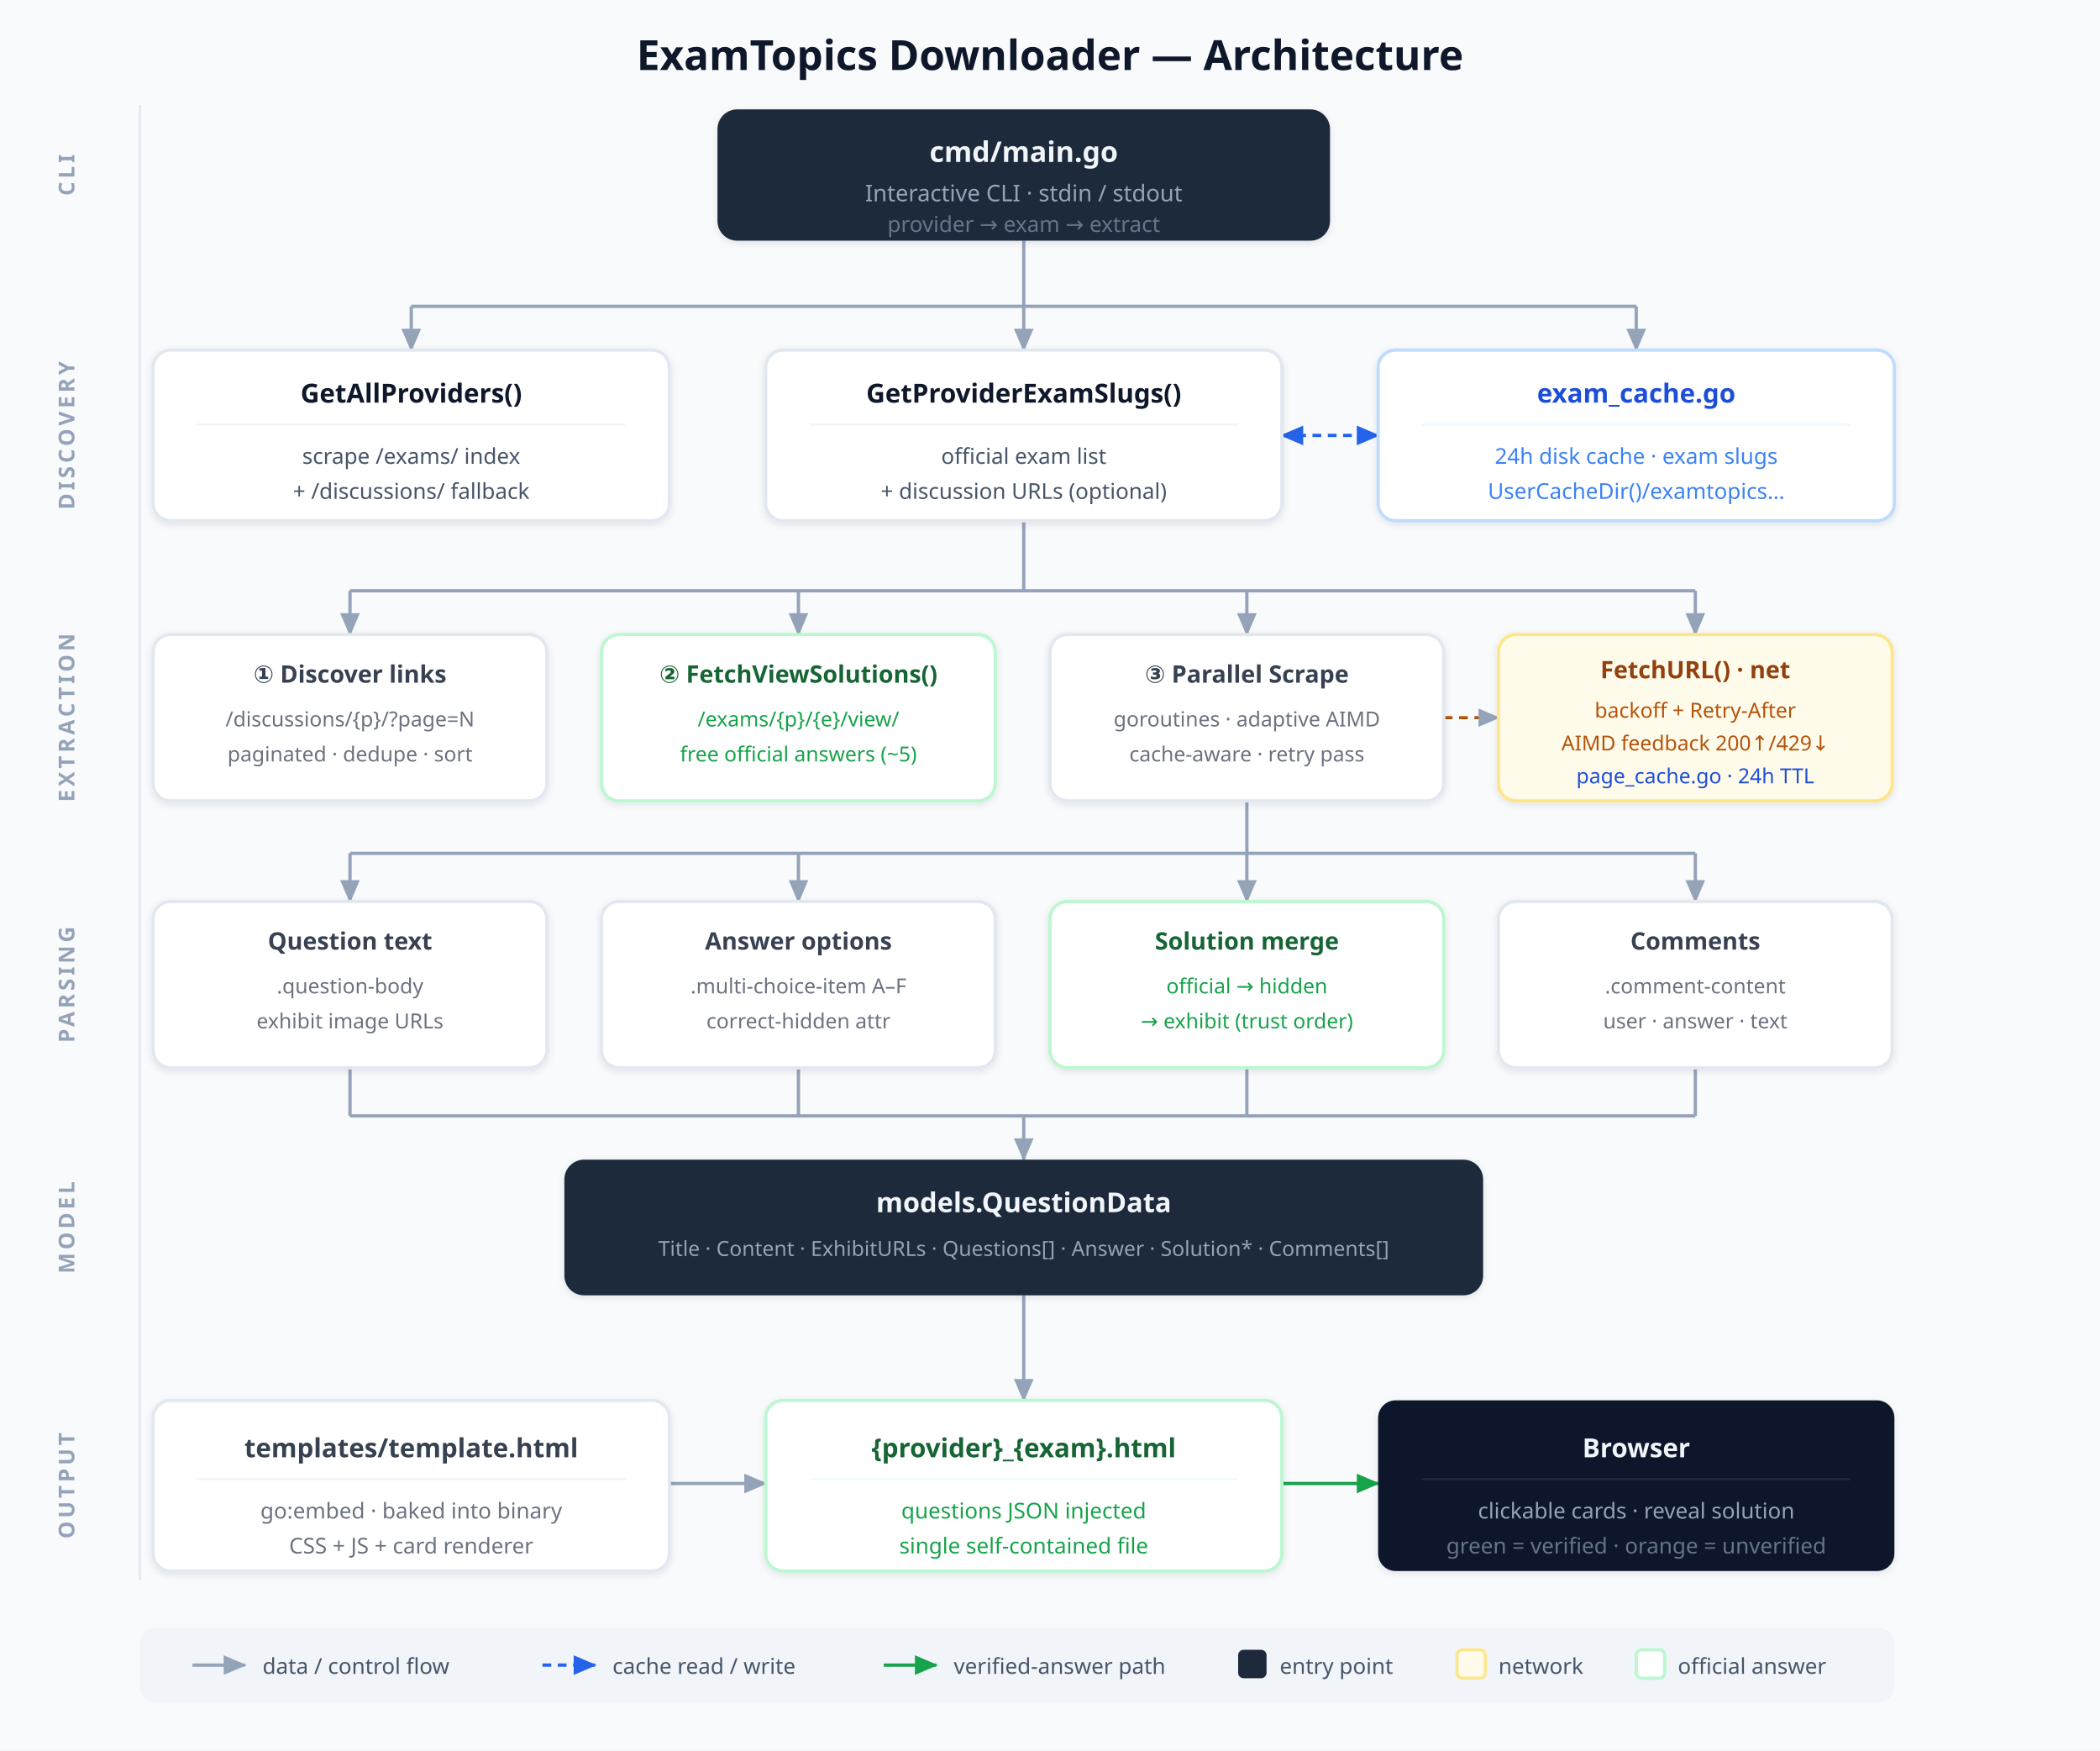
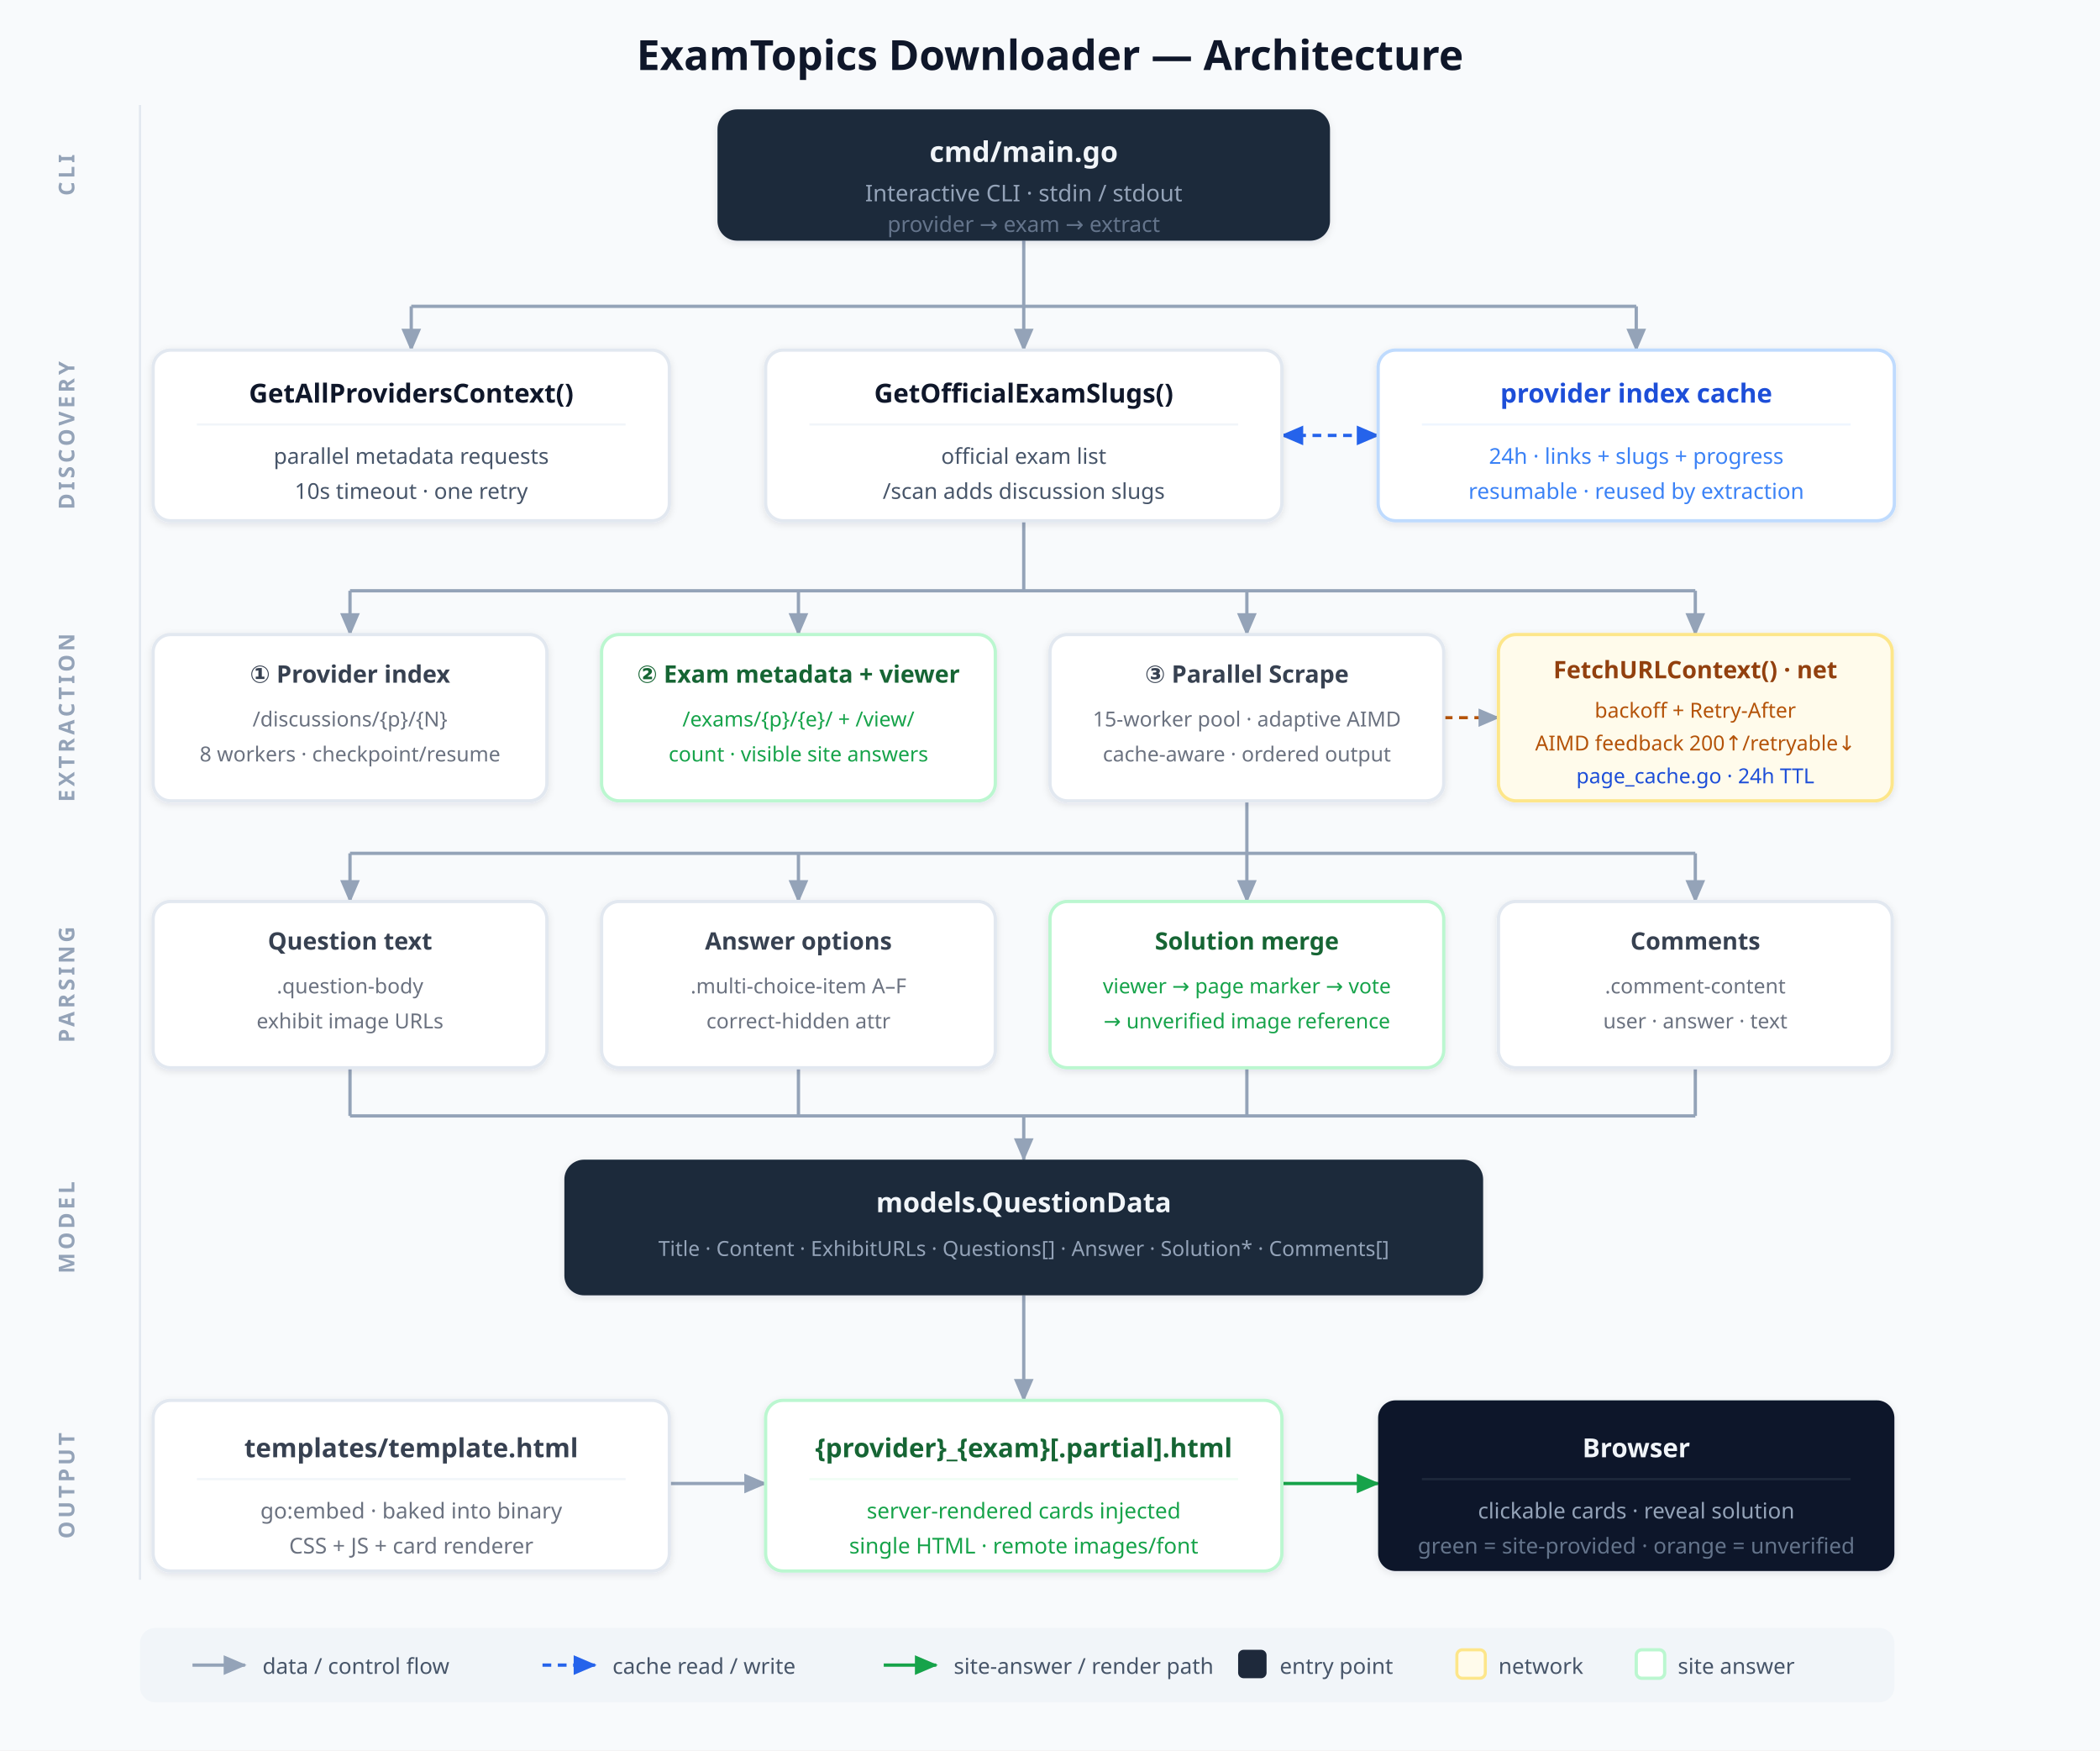
<svg xmlns="http://www.w3.org/2000/svg" viewBox="0 0 960 800" font-family="'Segoe UI', system-ui, sans-serif">
  <defs>
    <marker id="arrow" markerWidth="9" markerHeight="9" refX="6.5" refY="3" orient="auto">
      <path d="M0,0 L0,6 L7,3 z" fill="#94a3b8" />
    </marker>
    <marker id="arrow-green" markerWidth="9" markerHeight="9" refX="6.5" refY="3" orient="auto">
      <path d="M0,0 L0,6 L7,3 z" fill="#16a34a" />
    </marker>
    <marker id="arrow-blue" markerWidth="9" markerHeight="9" refX="6.5" refY="3" orient="auto">
      <path d="M0,0 L0,6 L7,3 z" fill="#2563eb" />
    </marker>
    <marker id="arrow-blue-start" markerWidth="9" markerHeight="9" refX="0.5" refY="3" orient="auto">
      <path d="M7,0 L7,6 L0,3 z" fill="#2563eb" />
    </marker>
    <filter id="shadow" x="-6%" y="-6%" width="112%" height="112%">
      <feDropShadow dx="0" dy="1" stdDeviation="1.6" flood-color="#0f172a" flood-opacity="0.10" />
    </filter>
  </defs>
  <rect width="960" height="800" fill="#f8fafc" />
  <text x="480" y="32" text-anchor="middle" font-size="19" font-weight="700" fill="#0f172a">ExamTopics Downloader — Architecture</text>
  <line x1="64" y1="48" x2="64" y2="722" stroke="#e2e8f0" stroke-width="1" />
  <text x="34" y="80" transform="rotate(-90 34 80)" text-anchor="middle" font-size="10" font-weight="700" letter-spacing="1.5" fill="#94a3b8">CLI</text>
  <text x="34" y="199" transform="rotate(-90 34 199)" text-anchor="middle" font-size="10" font-weight="700" letter-spacing="1.5" fill="#94a3b8">DISCOVERY</text>
  <text x="34" y="328" transform="rotate(-90 34 328)" text-anchor="middle" font-size="10" font-weight="700" letter-spacing="1.5" fill="#94a3b8">EXTRACTION</text>
  <text x="34" y="450" transform="rotate(-90 34 450)" text-anchor="middle" font-size="10" font-weight="700" letter-spacing="1.5" fill="#94a3b8">PARSING</text>
  <text x="34" y="561" transform="rotate(-90 34 561)" text-anchor="middle" font-size="10" font-weight="700" letter-spacing="1.5" fill="#94a3b8">MODEL</text>
  <text x="34" y="679" transform="rotate(-90 34 679)" text-anchor="middle" font-size="10" font-weight="700" letter-spacing="1.5" fill="#94a3b8">OUTPUT</text>
  <g fill="none" stroke="#94a3b8" stroke-width="1.5">
    <path d="M468,110 V140" />
    <path d="M188,140 H748" />
    <path d="M188,140 V160" marker-end="url(#arrow)" />
    <path d="M468,140 V160" marker-end="url(#arrow)" />
    <path d="M748,140 V160" marker-end="url(#arrow)" />
    <path d="M468,238 V270" />
    <path d="M160,270 H775" />
    <path d="M160,270 V290" marker-end="url(#arrow)" />
    <path d="M365,270 V290" marker-end="url(#arrow)" />
    <path d="M570,270 V290" marker-end="url(#arrow)" />
    <path d="M775,270 V290" marker-end="url(#arrow)" />
    <path d="M570,366 V390" />
    <path d="M160,390 H775" />
    <path d="M160,390 V412" marker-end="url(#arrow)" />
    <path d="M365,390 V412" marker-end="url(#arrow)" />
    <path d="M570,390 V412" marker-end="url(#arrow)" />
    <path d="M775,390 V412" marker-end="url(#arrow)" />
    <path d="M160,488 V510" />
    <path d="M365,488 V510" />
    <path d="M570,488 V510" />
    <path d="M775,488 V510" />
    <path d="M160,510 H775" />
    <path d="M468,510 V530" marker-end="url(#arrow)" />
    <path d="M468,592 V640" marker-end="url(#arrow)" />
    <path d="M306,678 H350" marker-end="url(#arrow)" />
  </g>
  <path d="M586,199 H630" fill="none" stroke="#2563eb" stroke-width="1.5" stroke-dasharray="4,3" marker-end="url(#arrow-blue)" marker-start="url(#arrow-blue-start)" />
  <path d="M660,328 H685" fill="none" stroke="#b45309" stroke-width="1.4" stroke-dasharray="4,3" marker-end="url(#arrow)" />
  <path d="M586,678 H630" fill="none" stroke="#16a34a" stroke-width="1.5" marker-end="url(#arrow-green)" />
  <rect x="328" y="50" width="280" height="60" rx="9" fill="#1e293b" filter="url(#shadow)" />
  <text x="468" y="74" text-anchor="middle" font-size="13" font-weight="600" fill="#f1f5f9">cmd/main.go</text>
  <text x="468" y="92" text-anchor="middle" font-size="10.5" fill="#94a3b8">Interactive CLI · stdin / stdout</text>
  <text x="468" y="106" text-anchor="middle" font-size="10" fill="#64748b">provider → exam → extract</text>
  <rect x="70" y="160" width="236" height="78" rx="8" fill="#ffffff" stroke="#e2e8f0" stroke-width="1.5" filter="url(#shadow)" />
-   <text x="188" y="184" text-anchor="middle" font-size="12" font-weight="600" fill="#0f172a">GetAllProviders()</text>
+   <text x="188" y="184" text-anchor="middle" font-size="12" font-weight="600" fill="#0f172a">GetAllProvidersContext()</text>
  <line x1="90" y1="194" x2="286" y2="194" stroke="#f1f5f9" stroke-width="1" />
-   <text x="188" y="212" text-anchor="middle" font-size="10" fill="#475569">scrape /exams/ index</text>
-   <text x="188" y="228" text-anchor="middle" font-size="10" fill="#475569">+ /discussions/ fallback</text>
+   <text x="188" y="212" text-anchor="middle" font-size="10" fill="#475569">parallel metadata requests</text>
+   <text x="188" y="228" text-anchor="middle" font-size="10" fill="#475569">10s timeout · one retry</text>
  <rect x="350" y="160" width="236" height="78" rx="8" fill="#ffffff" stroke="#e2e8f0" stroke-width="1.5" filter="url(#shadow)" />
-   <text x="468" y="184" text-anchor="middle" font-size="12" font-weight="600" fill="#0f172a">GetProviderExamSlugs()</text>
+   <text x="468" y="184" text-anchor="middle" font-size="12" font-weight="600" fill="#0f172a">GetOfficialExamSlugs()</text>
  <line x1="370" y1="194" x2="566" y2="194" stroke="#f1f5f9" stroke-width="1" />
  <text x="468" y="212" text-anchor="middle" font-size="10" fill="#475569">official exam list</text>
-   <text x="468" y="228" text-anchor="middle" font-size="10" fill="#475569">+ discussion URLs (optional)</text>
+   <text x="468" y="228" text-anchor="middle" font-size="10" fill="#475569">/scan adds discussion slugs</text>
  <rect x="630" y="160" width="236" height="78" rx="8" fill="#ffffff" stroke="#bfdbfe" stroke-width="1.5" filter="url(#shadow)" />
-   <text x="748" y="184" text-anchor="middle" font-size="12" font-weight="600" fill="#1d4ed8">exam_cache.go</text>
+   <text x="748" y="184" text-anchor="middle" font-size="12" font-weight="600" fill="#1d4ed8">provider index cache</text>
  <line x1="650" y1="194" x2="846" y2="194" stroke="#eff6ff" stroke-width="1" />
-   <text x="748" y="212" text-anchor="middle" font-size="10" fill="#3b82f6">24h disk cache · exam slugs</text>
-   <text x="748" y="228" text-anchor="middle" font-size="10" fill="#3b82f6">UserCacheDir()/examtopics…</text>
+   <text x="748" y="212" text-anchor="middle" font-size="10" fill="#3b82f6">24h · links + slugs + progress</text>
+   <text x="748" y="228" text-anchor="middle" font-size="10" fill="#3b82f6">resumable · reused by extraction</text>
  <rect x="70" y="290" width="180" height="76" rx="8" fill="#ffffff" stroke="#e2e8f0" stroke-width="1.5" filter="url(#shadow)" />
-   <text x="160" y="312" text-anchor="middle" font-size="11" font-weight="600" fill="#374151">① Discover links</text>
-   <text x="160" y="332" text-anchor="middle" font-size="9.5" fill="#6b7280">/discussions/{p}/?page=N</text>
-   <text x="160" y="348" text-anchor="middle" font-size="9.5" fill="#6b7280">paginated · dedupe · sort</text>
+   <text x="160" y="312" text-anchor="middle" font-size="11" font-weight="600" fill="#374151">① Provider index</text>
+   <text x="160" y="332" text-anchor="middle" font-size="9.5" fill="#6b7280">/discussions/{p}/{N}</text>
+   <text x="160" y="348" text-anchor="middle" font-size="9.5" fill="#6b7280">8 workers · checkpoint/resume</text>
  <rect x="275" y="290" width="180" height="76" rx="8" fill="#ffffff" stroke="#bbf7d0" stroke-width="1.5" filter="url(#shadow)" />
-   <text x="365" y="312" text-anchor="middle" font-size="11" font-weight="600" fill="#166534">② FetchViewSolutions()</text>
-   <text x="365" y="332" text-anchor="middle" font-size="9.5" fill="#16a34a">/exams/{p}/{e}/view/</text>
-   <text x="365" y="348" text-anchor="middle" font-size="9.5" fill="#16a34a">free official answers (~5)</text>
+   <text x="365" y="312" text-anchor="middle" font-size="11" font-weight="600" fill="#166534">② Exam metadata + viewer</text>
+   <text x="365" y="332" text-anchor="middle" font-size="9.5" fill="#16a34a">/exams/{p}/{e}/ + /view/</text>
+   <text x="365" y="348" text-anchor="middle" font-size="9.5" fill="#16a34a">count · visible site answers</text>
  <rect x="480" y="290" width="180" height="76" rx="8" fill="#ffffff" stroke="#e2e8f0" stroke-width="1.5" filter="url(#shadow)" />
  <text x="570" y="312" text-anchor="middle" font-size="11" font-weight="600" fill="#374151">③ Parallel Scrape</text>
-   <text x="570" y="332" text-anchor="middle" font-size="9.5" fill="#6b7280">goroutines · adaptive AIMD</text>
-   <text x="570" y="348" text-anchor="middle" font-size="9.5" fill="#6b7280">cache-aware · retry pass</text>
+   <text x="570" y="332" text-anchor="middle" font-size="9.5" fill="#6b7280">15-worker pool · adaptive AIMD</text>
+   <text x="570" y="348" text-anchor="middle" font-size="9.5" fill="#6b7280">cache-aware · ordered output</text>
  <rect x="685" y="290" width="180" height="76" rx="8" fill="#fffbeb" stroke="#fde68a" stroke-width="1.5" filter="url(#shadow)" />
-   <text x="775" y="310" text-anchor="middle" font-size="11" font-weight="600" fill="#92400e">FetchURL()  ·  net</text>
+   <text x="775" y="310" text-anchor="middle" font-size="11" font-weight="600" fill="#92400e">FetchURLContext()  ·  net</text>
  <text x="775" y="328" text-anchor="middle" font-size="9.5" fill="#b45309">backoff + Retry-After</text>
-   <text x="775" y="343" text-anchor="middle" font-size="9.5" fill="#b45309">AIMD feedback 200↑/429↓</text>
+   <text x="775" y="343" text-anchor="middle" font-size="9.5" fill="#b45309">AIMD feedback 200↑/retryable↓</text>
  <text x="775" y="358" text-anchor="middle" font-size="9.5" fill="#1d4ed8">page_cache.go · 24h TTL</text>
  <rect x="70" y="412" width="180" height="76" rx="8" fill="#ffffff" stroke="#e2e8f0" stroke-width="1.5" filter="url(#shadow)" />
  <text x="160" y="434" text-anchor="middle" font-size="11" font-weight="600" fill="#374151">Question text</text>
  <text x="160" y="454" text-anchor="middle" font-size="9.5" fill="#6b7280">.question-body</text>
  <text x="160" y="470" text-anchor="middle" font-size="9.5" fill="#6b7280">exhibit image URLs</text>
  <rect x="275" y="412" width="180" height="76" rx="8" fill="#ffffff" stroke="#e2e8f0" stroke-width="1.5" filter="url(#shadow)" />
  <text x="365" y="434" text-anchor="middle" font-size="11" font-weight="600" fill="#374151">Answer options</text>
  <text x="365" y="454" text-anchor="middle" font-size="9.5" fill="#6b7280">.multi-choice-item A–F</text>
  <text x="365" y="470" text-anchor="middle" font-size="9.5" fill="#6b7280">correct-hidden attr</text>
  <rect x="480" y="412" width="180" height="76" rx="8" fill="#ffffff" stroke="#bbf7d0" stroke-width="1.5" filter="url(#shadow)" />
  <text x="570" y="434" text-anchor="middle" font-size="11" font-weight="600" fill="#166534">Solution merge</text>
-   <text x="570" y="454" text-anchor="middle" font-size="9.5" fill="#16a34a">official → hidden</text>
-   <text x="570" y="470" text-anchor="middle" font-size="9.5" fill="#16a34a">→ exhibit (trust order)</text>
+   <text x="570" y="454" text-anchor="middle" font-size="9.5" fill="#16a34a">viewer → page marker → vote</text>
+   <text x="570" y="470" text-anchor="middle" font-size="9.5" fill="#16a34a">→ unverified image reference</text>
  <rect x="685" y="412" width="180" height="76" rx="8" fill="#ffffff" stroke="#e2e8f0" stroke-width="1.5" filter="url(#shadow)" />
  <text x="775" y="434" text-anchor="middle" font-size="11" font-weight="600" fill="#374151">Comments</text>
  <text x="775" y="454" text-anchor="middle" font-size="9.5" fill="#6b7280">.comment-content</text>
  <text x="775" y="470" text-anchor="middle" font-size="9.5" fill="#6b7280">user · answer · text</text>
  <rect x="258" y="530" width="420" height="62" rx="9" fill="#1e293b" filter="url(#shadow)" />
  <text x="468" y="554" text-anchor="middle" font-size="12.5" font-weight="600" fill="#f1f5f9">models.QuestionData</text>
  <text x="468" y="574" text-anchor="middle" font-size="9.5" fill="#94a3b8">Title · Content · ExhibitURLs · Questions[] · Answer · Solution* · Comments[]</text>
  <rect x="70" y="640" width="236" height="78" rx="8" fill="#ffffff" stroke="#e2e8f0" stroke-width="1.5" filter="url(#shadow)" />
  <text x="188" y="666" text-anchor="middle" font-size="12" font-weight="600" fill="#374151">templates/template.html</text>
  <line x1="90" y1="676" x2="286" y2="676" stroke="#f1f5f9" stroke-width="1" />
  <text x="188" y="694" text-anchor="middle" font-size="10" fill="#6b7280">go:embed · baked into binary</text>
  <text x="188" y="710" text-anchor="middle" font-size="10" fill="#6b7280">CSS + JS + card renderer</text>
  <rect x="350" y="640" width="236" height="78" rx="8" fill="#ffffff" stroke="#bbf7d0" stroke-width="1.5" filter="url(#shadow)" />
-   <text x="468" y="666" text-anchor="middle" font-size="12" font-weight="600" fill="#166534">{provider}_{exam}.html</text>
+   <text x="468" y="666" text-anchor="middle" font-size="12" font-weight="600" fill="#166534">{provider}_{exam}[.partial].html</text>
  <line x1="370" y1="676" x2="566" y2="676" stroke="#f0fdf4" stroke-width="1" />
-   <text x="468" y="694" text-anchor="middle" font-size="10" fill="#16a34a">questions JSON injected</text>
-   <text x="468" y="710" text-anchor="middle" font-size="10" fill="#16a34a">single self-contained file</text>
+   <text x="468" y="694" text-anchor="middle" font-size="10" fill="#16a34a">server-rendered cards injected</text>
+   <text x="468" y="710" text-anchor="middle" font-size="10" fill="#16a34a">single HTML · remote images/font</text>
  <rect x="630" y="640" width="236" height="78" rx="8" fill="#0f172a" filter="url(#shadow)" />
  <text x="748" y="666" text-anchor="middle" font-size="12" font-weight="600" fill="#f1f5f9">Browser</text>
  <line x1="650" y1="676" x2="846" y2="676" stroke="#1e293b" stroke-width="1" />
  <text x="748" y="694" text-anchor="middle" font-size="10" fill="#94a3b8">clickable cards · reveal solution</text>
-   <text x="748" y="710" text-anchor="middle" font-size="10" fill="#64748b">green = verified · orange = unverified</text>
+   <text x="748" y="710" text-anchor="middle" font-size="10" fill="#64748b">green = site-provided · orange = unverified</text>
  <rect x="64" y="744" width="802" height="34" rx="7" fill="#f1f5f9" />
  <line x1="88" y1="761" x2="112" y2="761" stroke="#94a3b8" stroke-width="1.5" marker-end="url(#arrow)" />
  <text x="120" y="765" font-size="10" fill="#475569">data / control flow</text>
  <line x1="248" y1="761" x2="272" y2="761" stroke="#2563eb" stroke-width="1.5" stroke-dasharray="4,3" marker-end="url(#arrow-blue)" />
  <text x="280" y="765" font-size="10" fill="#475569">cache read / write</text>
  <line x1="404" y1="761" x2="428" y2="761" stroke="#16a34a" stroke-width="1.5" marker-end="url(#arrow-green)" />
-   <text x="436" y="765" font-size="10" fill="#475569">verified-answer path</text>
+   <text x="436" y="765" font-size="10" fill="#475569">site-answer / render path</text>
  <rect x="566" y="754" width="13" height="13" rx="2.5" fill="#1e293b" />
  <text x="585" y="765" font-size="10" fill="#475569">entry point</text>
  <rect x="666" y="754" width="13" height="13" rx="2.5" fill="#fffbeb" stroke="#fde68a" stroke-width="1.4" />
  <text x="685" y="765" font-size="10" fill="#475569">network</text>
  <rect x="748" y="754" width="13" height="13" rx="2.5" fill="#ffffff" stroke="#bbf7d0" stroke-width="1.5" />
-   <text x="767" y="765" font-size="10" fill="#475569">official answer</text>
+   <text x="767" y="765" font-size="10" fill="#475569">site answer</text>
</svg>
